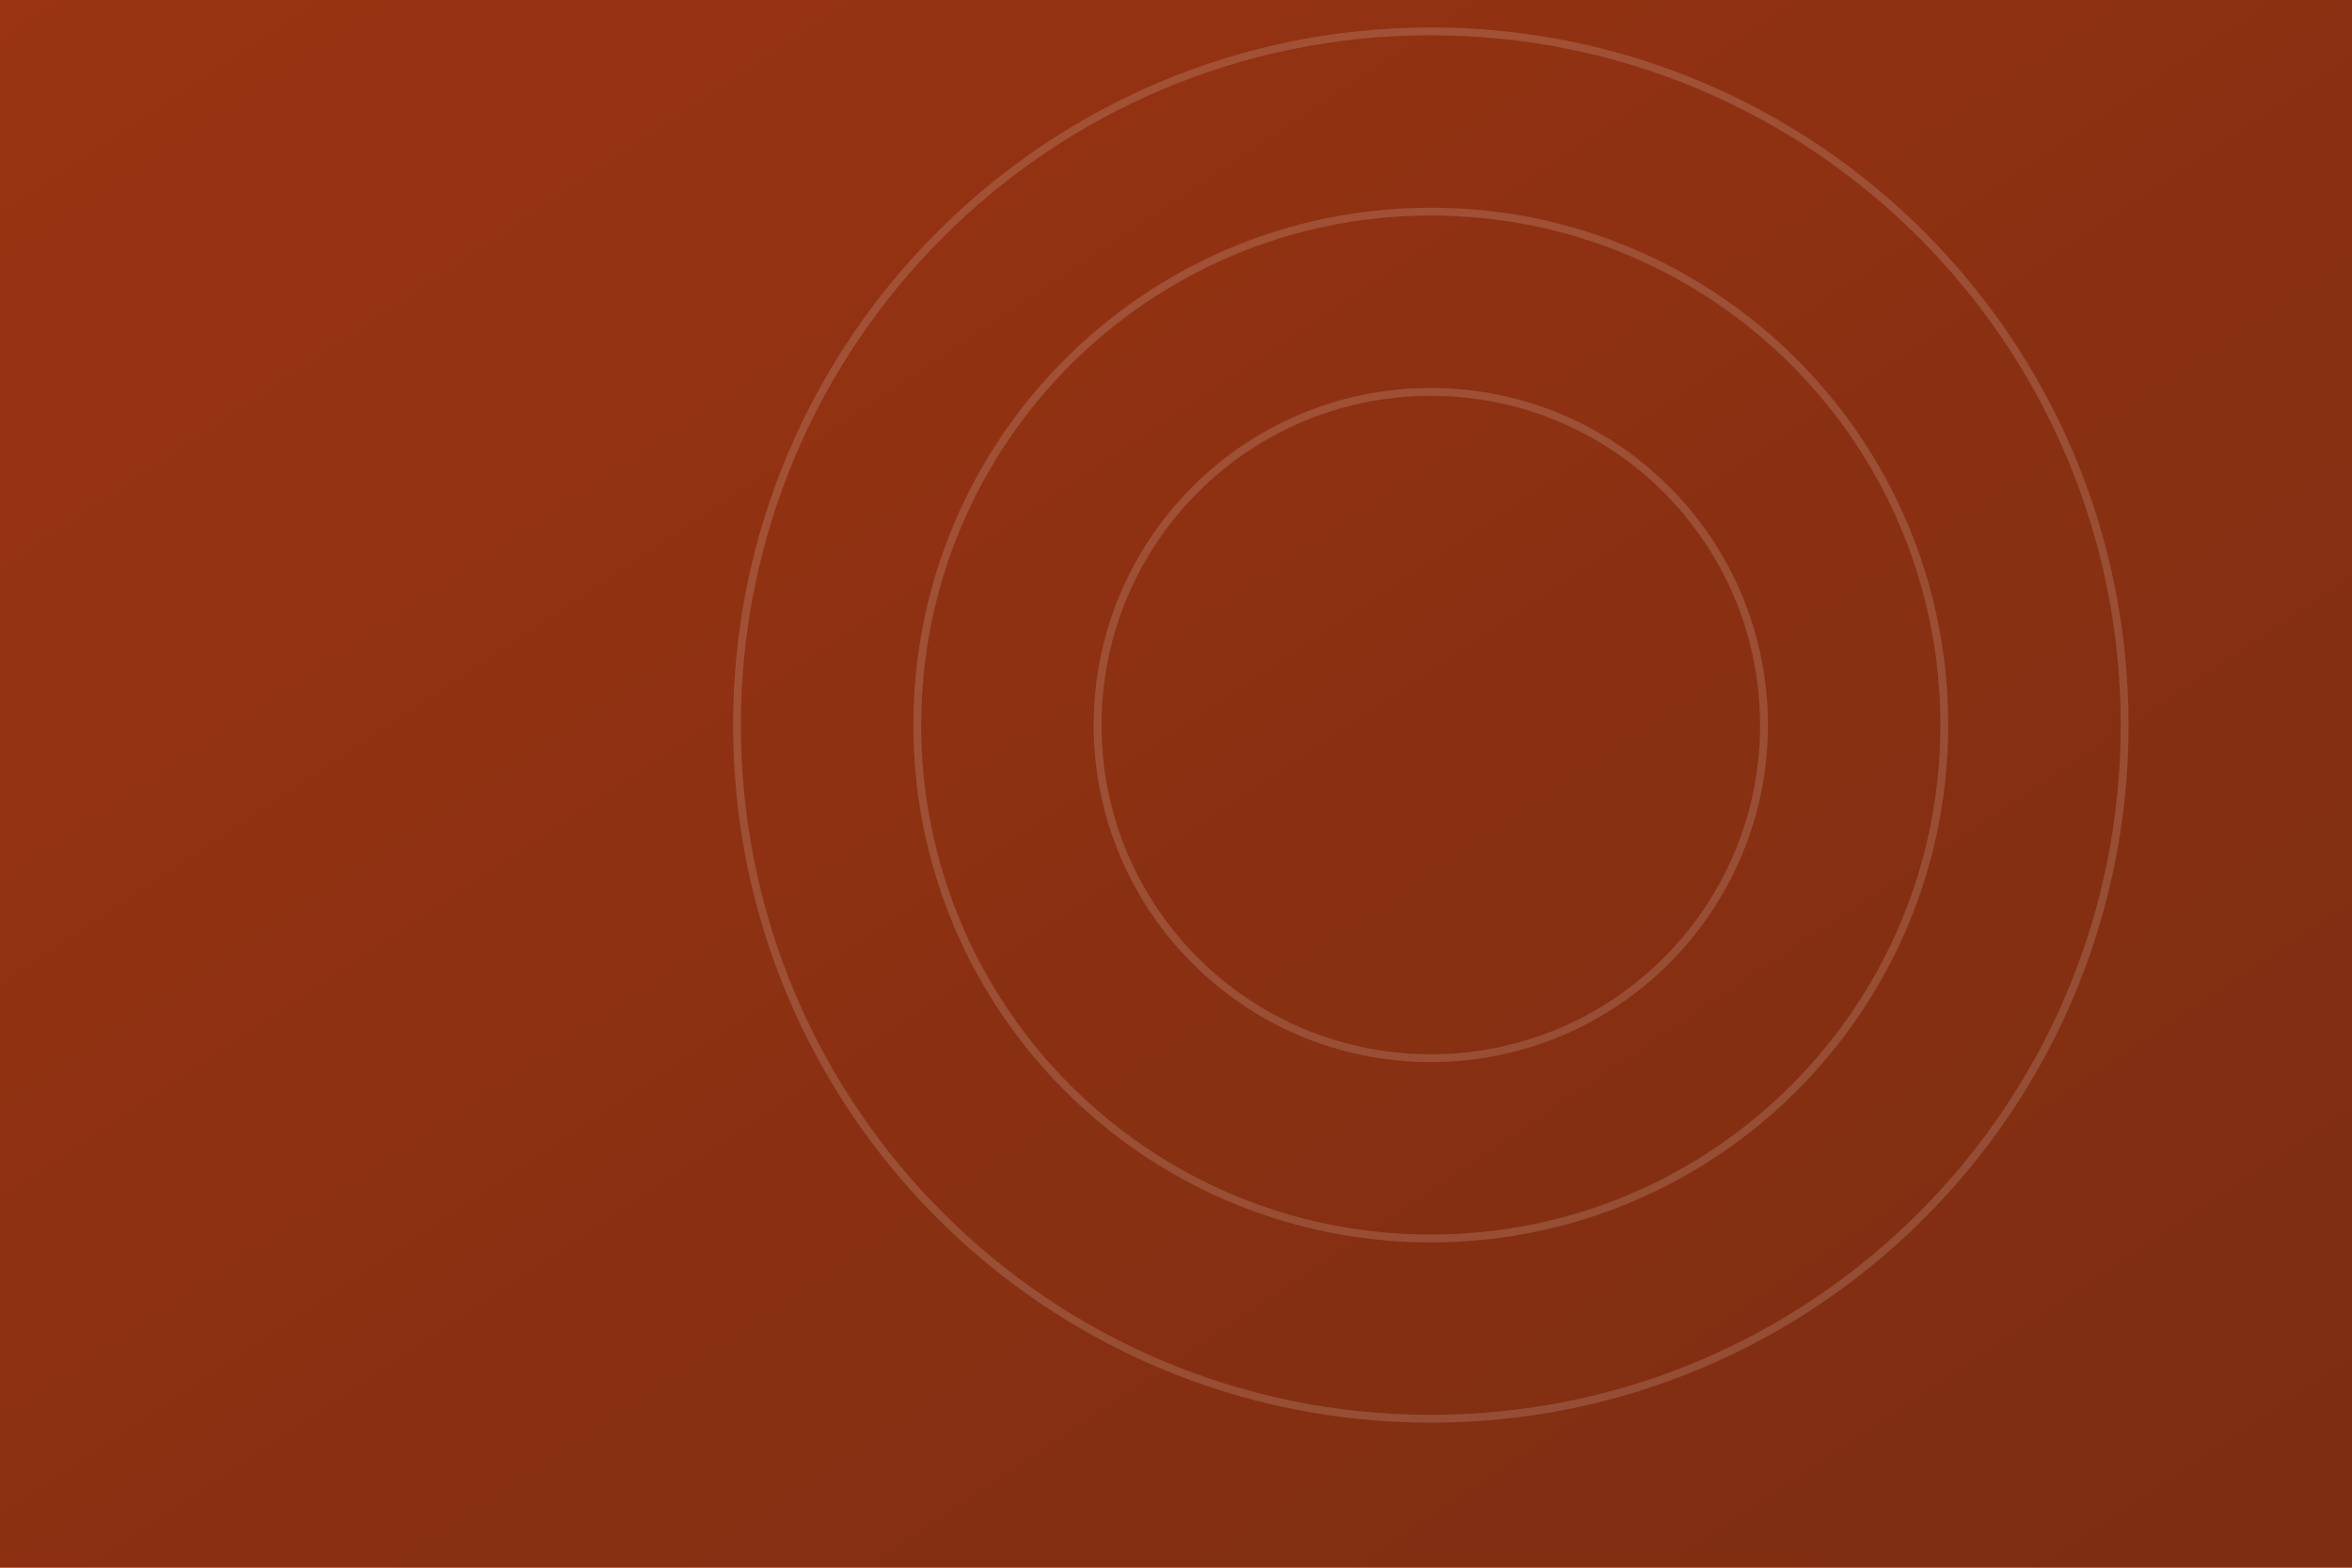
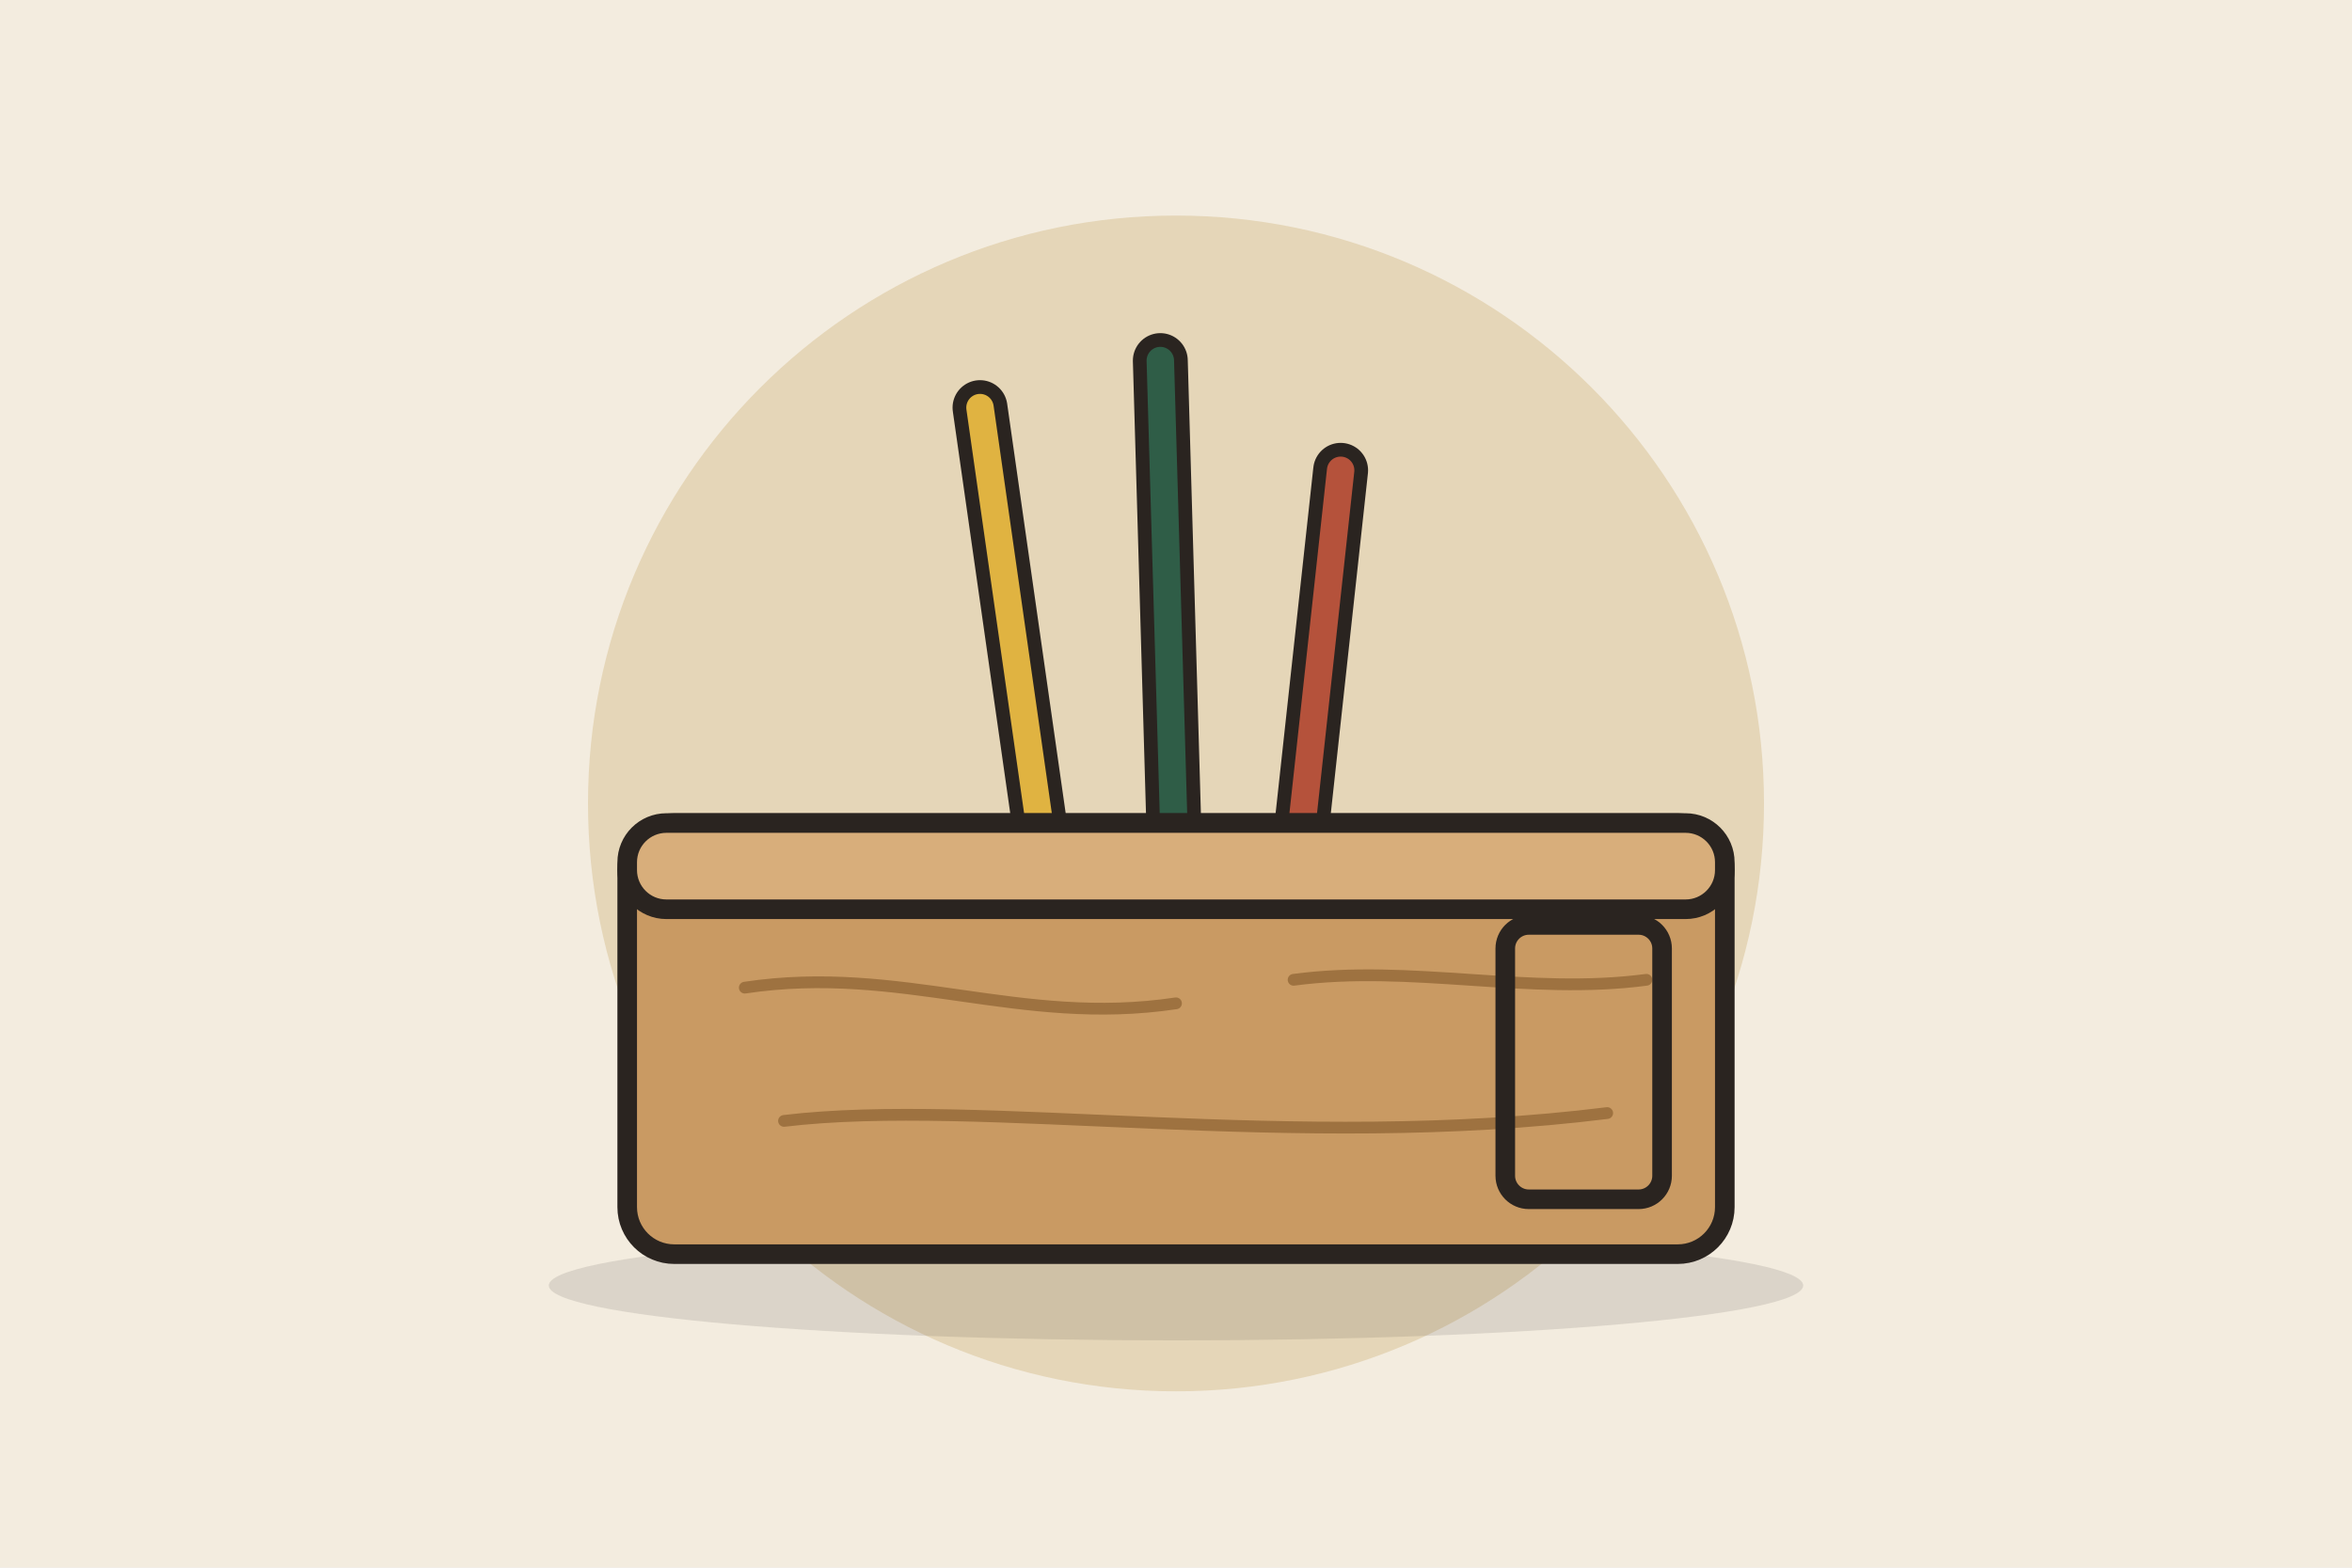
<svg xmlns="http://www.w3.org/2000/svg" width="600" height="400" viewBox="0 0 600 400" role="img" aria-label="Oak desk tidy">
-   <defs>
-     <linearGradient id="g" x1="0" y1="0" x2="1" y2="1">
-       <stop offset="0%" stop-color="#9a3412" />
-       <stop offset="100%" stop-color="#7c2d12" />
-     </linearGradient>
-   </defs>
-   <rect width="600" height="400" fill="url(#g)" />
-   <g opacity="0.15" fill="none" stroke="#ffffff" stroke-width="2">
-     <circle cx="365" cy="185" r="85" />
-     <circle cx="365" cy="185" r="131" />
-     <circle cx="365" cy="185" r="177" />
-   </g>
+   <rect width="600" height="400" fill="#F3ECDF" />
+   <circle cx="300" cy="205" r="150" fill="#E5D6B8" />
+   <ellipse cx="300" cy="328" rx="160" ry="14" fill="#2A2420" opacity="0.12" />
+   <path d="M250 104 L 268 230" fill="none" stroke="#2A2420" stroke-width="14" stroke-linecap="round" />
+   <path d="M250 104 L 268 230" fill="none" stroke="#E0B341" stroke-width="7" stroke-linecap="round" />
+   <path d="M296 92 L 300 230" fill="none" stroke="#2A2420" stroke-width="14" stroke-linecap="round" />
+   <path d="M296 92 L 300 230" fill="none" stroke="#2F5D47" stroke-width="7" stroke-linecap="round" />
+   <path d="M342 120 L 330 230" fill="none" stroke="#2A2420" stroke-width="14" stroke-linecap="round" />
+   <path d="M342 120 L 330 230" fill="none" stroke="#B5523B" stroke-width="7" stroke-linecap="round" />
+   <rect x="160" y="210" width="280" height="110" rx="12" fill="#C99A63" stroke="#2A2420" stroke-width="5" stroke-linejoin="round" stroke-linecap="round" />
+   <rect x="160" y="210" width="280" height="22" rx="10" fill="#D8AE7B" stroke="#2A2420" stroke-width="5" stroke-linejoin="round" stroke-linecap="round" />
+   <path d="M190 252 C 230 246, 260 262, 300 256 M200 286 C 250 280, 330 294, 410 284 M330 250 C 360 246, 390 254, 420 250" fill="none" stroke="#9E7240" stroke-width="3" stroke-linecap="round" />
+   <rect x="384" y="236" width="40" height="70" rx="6" fill="none" stroke="#2A2420" stroke-width="5" stroke-linejoin="round" stroke-linecap="round" />
</svg>
